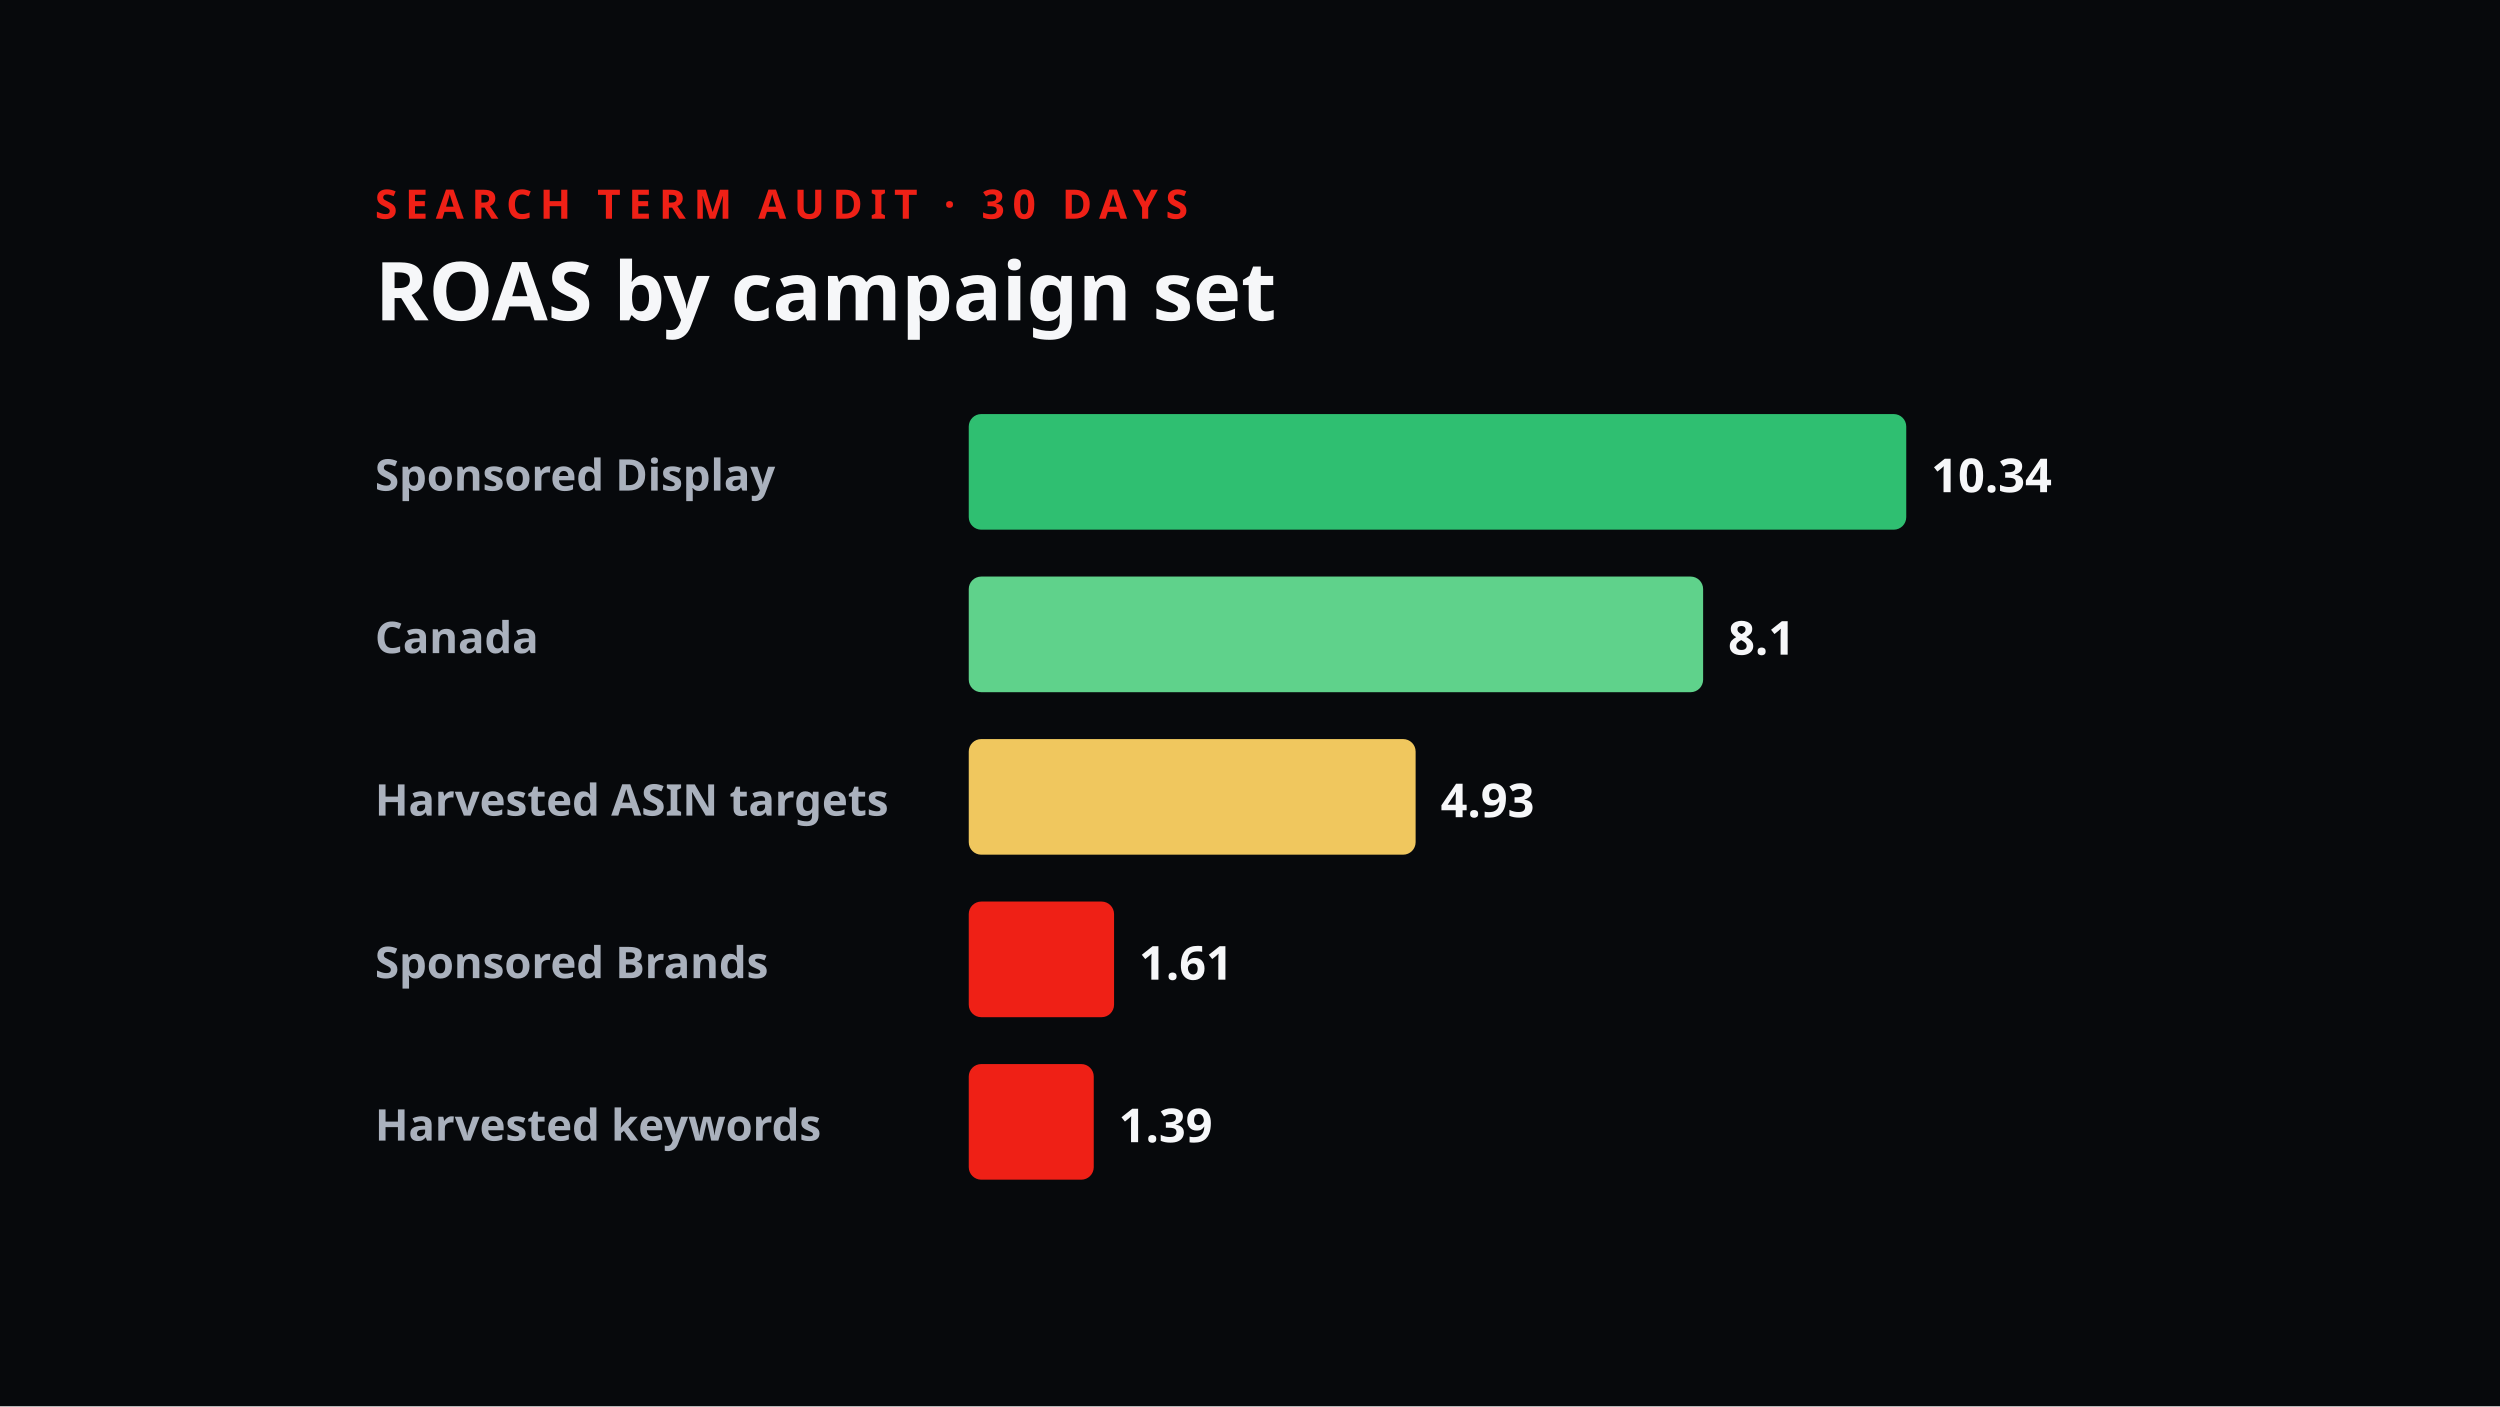
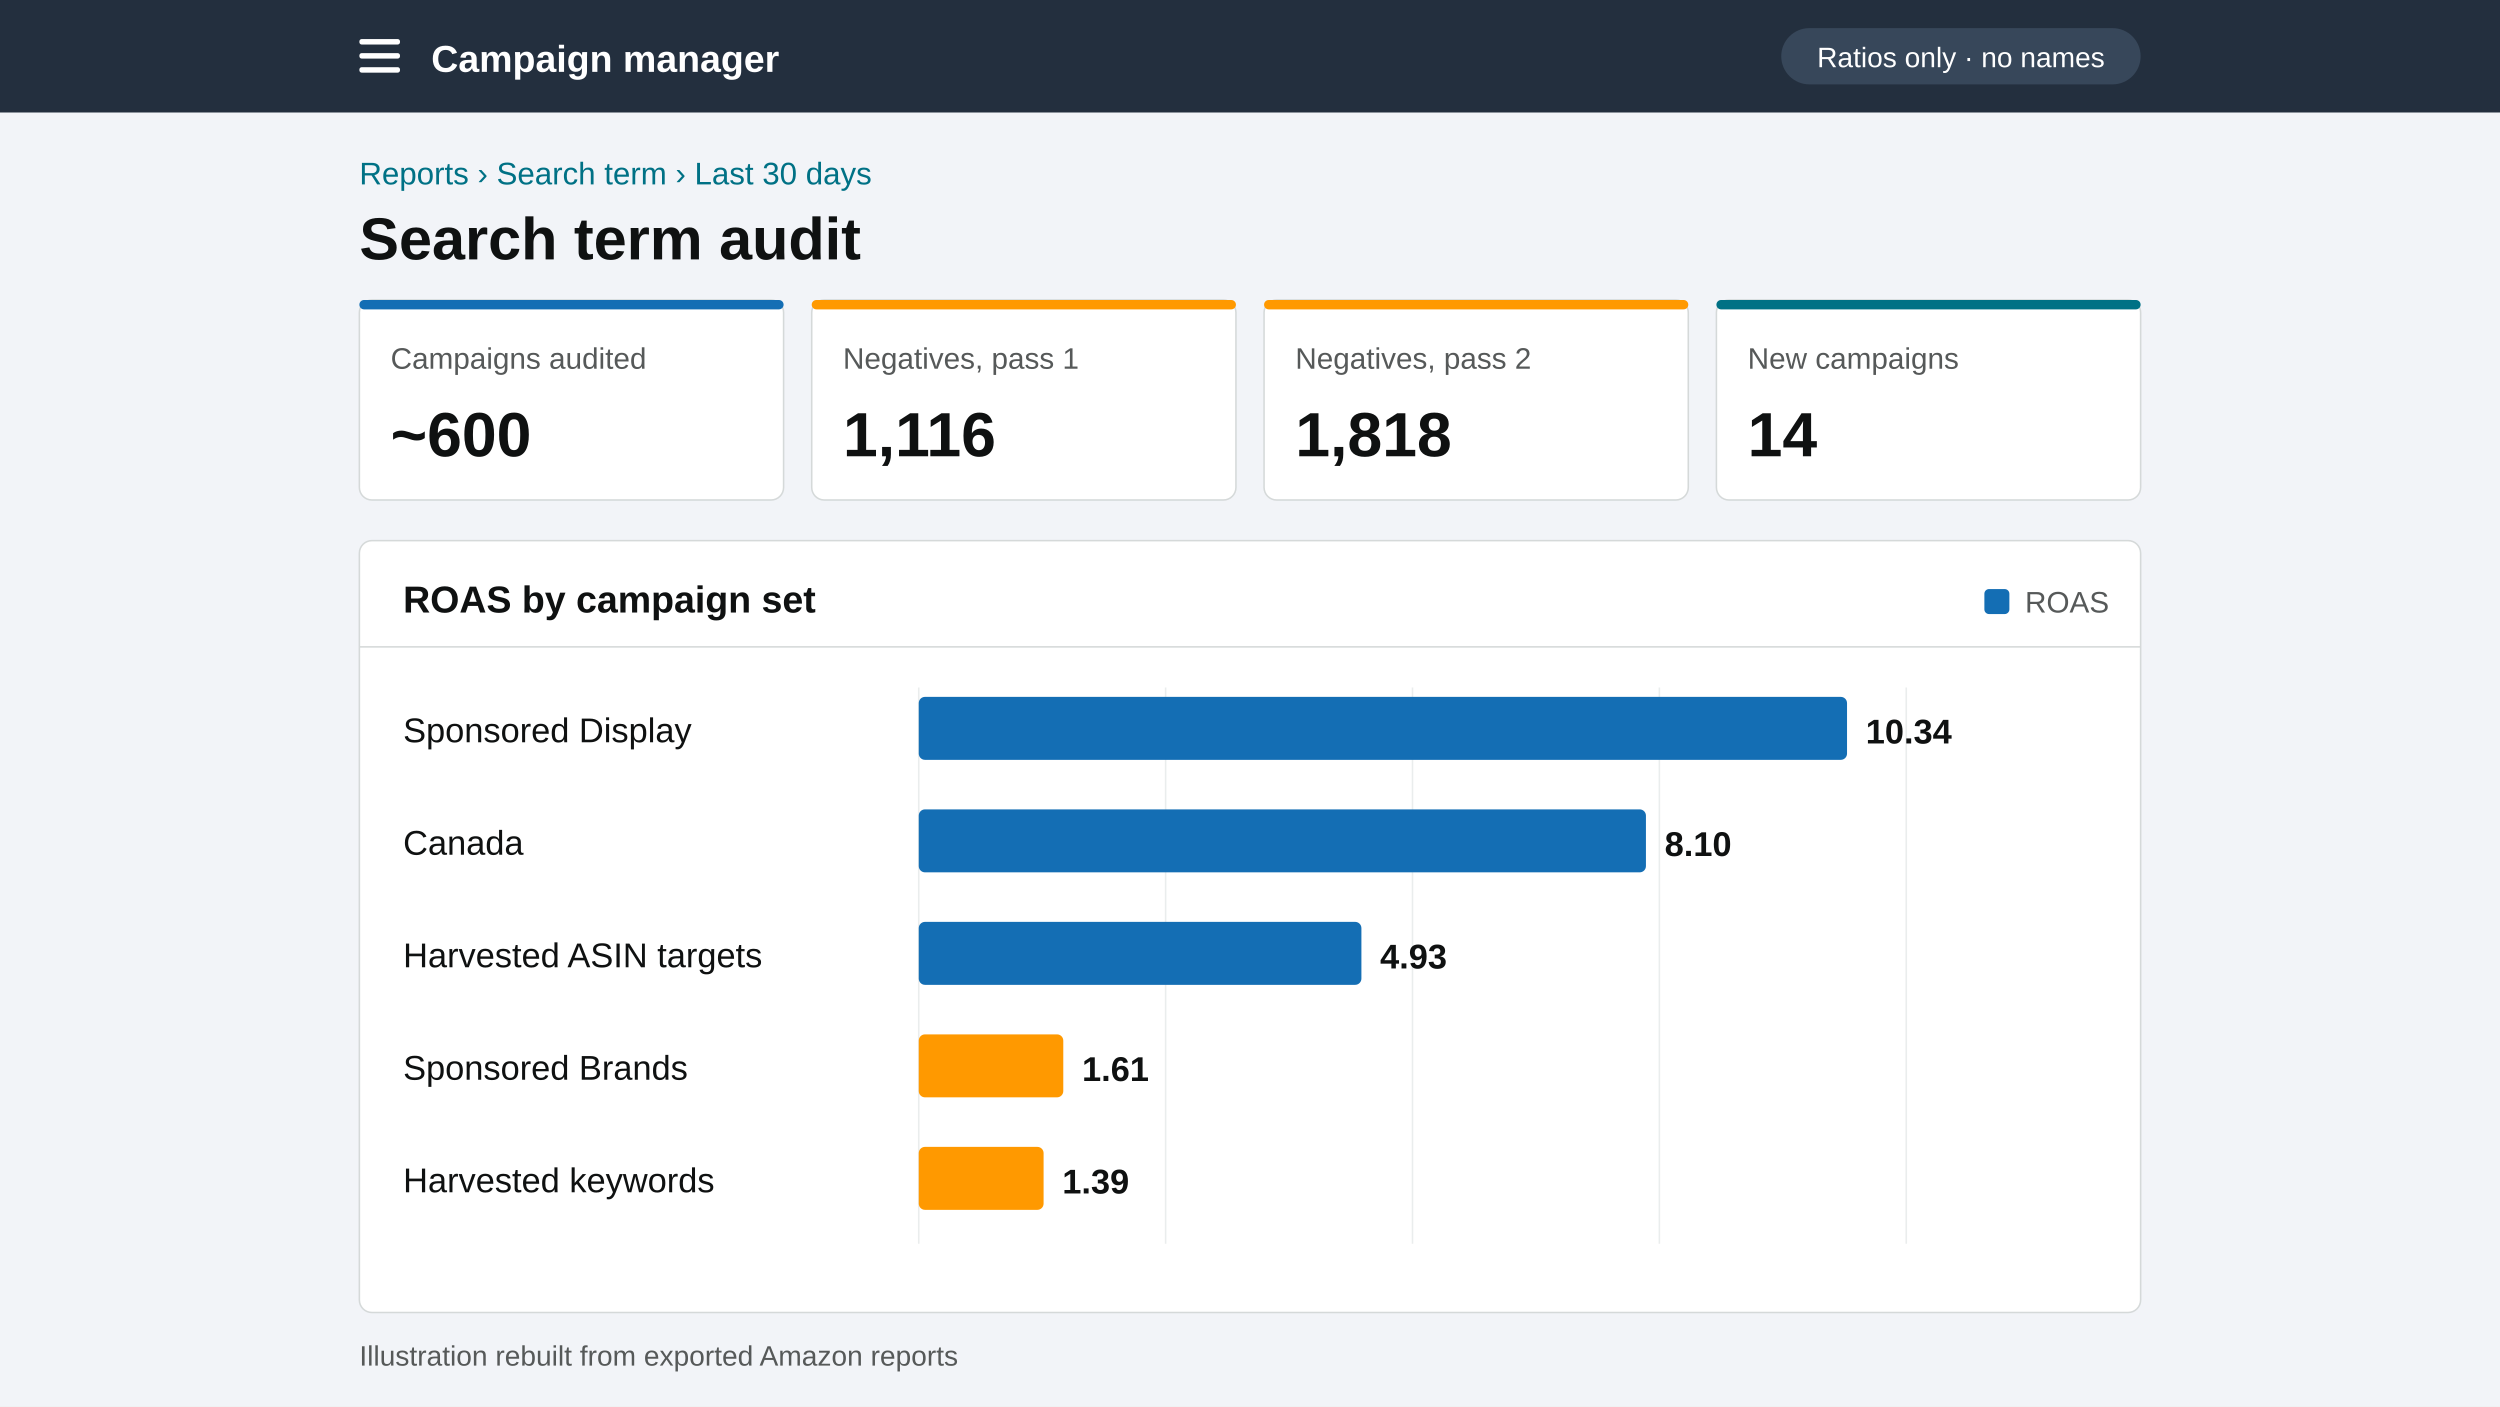
- <svg xmlns="http://www.w3.org/2000/svg" viewBox="0 0 1600 900" width="1600" height="900" role="img" aria-label="ROAS by campaign set from the 30-day search term audit">
-   <rect width="1600" height="900" fill="#07090c" />
-   <text x="240" y="140" fill="#ef2016" font-family="system-ui,sans-serif" font-size="26" font-weight="800" letter-spacing="5">SEARCH TERM AUDIT · 30 DAYS</text>
-   <text x="240" y="205" fill="#f6f7f9" font-family="system-ui,sans-serif" font-size="52" font-weight="800">ROAS by campaign set</text>
-   <text x="240" y="314" fill="#aab1bd" font-family="system-ui,sans-serif" font-size="28" font-weight="700">Sponsored Display</text>
-   <rect x="620" y="265" width="600" height="74" rx="8" fill="#2fbf71" />
-   <text x="1236" y="315" fill="#f6f7f9" font-family="system-ui,sans-serif" font-size="30" font-weight="800">10.34</text>
-   <text x="240" y="418" fill="#aab1bd" font-family="system-ui,sans-serif" font-size="28" font-weight="700">Canada</text>
-   <rect x="620" y="369" width="470" height="74" rx="8" fill="#5fd28b" />
-   <text x="1106" y="419" fill="#f6f7f9" font-family="system-ui,sans-serif" font-size="30" font-weight="800">8.1</text>
-   <text x="240" y="522" fill="#aab1bd" font-family="system-ui,sans-serif" font-size="28" font-weight="700">Harvested ASIN targets</text>
-   <rect x="620" y="473" width="286" height="74" rx="8" fill="#f0c75e" />
-   <text x="922" y="523" fill="#f6f7f9" font-family="system-ui,sans-serif" font-size="30" font-weight="800">4.93</text>
-   <text x="240" y="626" fill="#aab1bd" font-family="system-ui,sans-serif" font-size="28" font-weight="700">Sponsored Brands</text>
-   <rect x="620" y="577" width="93" height="74" rx="8" fill="#ef2016" />
-   <text x="729" y="627" fill="#f6f7f9" font-family="system-ui,sans-serif" font-size="30" font-weight="800">1.61</text>
-   <text x="240" y="730" fill="#aab1bd" font-family="system-ui,sans-serif" font-size="28" font-weight="700">Harvested keywords</text>
-   <rect x="620" y="681" width="80" height="74" rx="8" fill="#ef2016" />
-   <text x="716" y="731" fill="#f6f7f9" font-family="system-ui,sans-serif" font-size="30" font-weight="800">1.39</text>
+ <svg xmlns="http://www.w3.org/2000/svg" viewBox="0 0 1600 900" width="1600" height="900" role="img" aria-label="Amazon Ads console style bar chart of ROAS by campaign set from the search term audit">
+   <rect width="1600" height="900" fill="#f2f4f8" />
+   <rect width="1600" height="72" fill="#232f3e" />
+   <rect x="230" y="25" width="26" height="3.5" rx="1.5" fill="#fff" />
+   <rect x="230" y="34" width="26" height="3.5" rx="1.5" fill="#fff" />
+   <rect x="230" y="43" width="26" height="3.5" rx="1.5" fill="#fff" />
+   <text x="276" y="46" font-family="'Amazon Ember',Arial,Helvetica,sans-serif" font-size="24" font-weight="700" fill="#fff" text-anchor="start">Campaign manager</text>
+   <rect x="1140" y="18" width="230" height="36" rx="18" fill="#37475a" />
+   <text x="1255" y="43" font-family="'Amazon Ember',Arial,Helvetica,sans-serif" font-size="18" font-weight="400" fill="#fff" text-anchor="middle">Ratios only · no names</text>
+   <text x="230" y="118" font-family="'Amazon Ember',Arial,Helvetica,sans-serif" font-size="20" font-weight="400" fill="#007185" text-anchor="start">Reports  ›  Search term  ›  Last 30 days</text>
+   <text x="230" y="166" font-family="'Amazon Ember',Arial,Helvetica,sans-serif" font-size="38" font-weight="700" fill="#0f1111" text-anchor="start">Search term audit</text>
+   <rect x="230.0" y="192" width="271.5" height="128" rx="8" fill="#fff" stroke="#d5d9d9" />
+   <rect x="230.0" y="192" width="271.5" height="6" rx="3" fill="#146eb4" />
+   <text x="250.0" y="236" font-family="'Amazon Ember',Arial,Helvetica,sans-serif" font-size="19" font-weight="400" fill="#565959" text-anchor="start">Campaigns audited</text>
+   <text x="250.0" y="292" font-family="'Amazon Ember',Arial,Helvetica,sans-serif" font-size="40" font-weight="700" fill="#0f1111" text-anchor="start">~600</text>
+   <rect x="519.5" y="192" width="271.5" height="128" rx="8" fill="#fff" stroke="#d5d9d9" />
+   <rect x="519.5" y="192" width="271.5" height="6" rx="3" fill="#ff9900" />
+   <text x="539.5" y="236" font-family="'Amazon Ember',Arial,Helvetica,sans-serif" font-size="19" font-weight="400" fill="#565959" text-anchor="start">Negatives, pass 1</text>
+   <text x="539.5" y="292" font-family="'Amazon Ember',Arial,Helvetica,sans-serif" font-size="40" font-weight="700" fill="#0f1111" text-anchor="start">1,116</text>
+   <rect x="809.0" y="192" width="271.5" height="128" rx="8" fill="#fff" stroke="#d5d9d9" />
+   <rect x="809.0" y="192" width="271.5" height="6" rx="3" fill="#ff9900" />
+   <text x="829.0" y="236" font-family="'Amazon Ember',Arial,Helvetica,sans-serif" font-size="19" font-weight="400" fill="#565959" text-anchor="start">Negatives, pass 2</text>
+   <text x="829.0" y="292" font-family="'Amazon Ember',Arial,Helvetica,sans-serif" font-size="40" font-weight="700" fill="#0f1111" text-anchor="start">1,818</text>
+   <rect x="1098.5" y="192" width="271.5" height="128" rx="8" fill="#fff" stroke="#d5d9d9" />
+   <rect x="1098.5" y="192" width="271.5" height="6" rx="3" fill="#007185" />
+   <text x="1118.5" y="236" font-family="'Amazon Ember',Arial,Helvetica,sans-serif" font-size="19" font-weight="400" fill="#565959" text-anchor="start">New campaigns</text>
+   <text x="1118.5" y="292" font-family="'Amazon Ember',Arial,Helvetica,sans-serif" font-size="40" font-weight="700" fill="#0f1111" text-anchor="start">14</text>
+   <rect x="230" y="346" width="1140" height="494" rx="8" fill="#fff" stroke="#d5d9d9" />
+   <text x="258" y="392" font-family="'Amazon Ember',Arial,Helvetica,sans-serif" font-size="24" font-weight="700" fill="#0f1111" text-anchor="start">ROAS by campaign set</text>
+   <text x="1296.0" y="392" font-family="'Amazon Ember',Arial,Helvetica,sans-serif" font-size="19" font-weight="400" fill="#565959" text-anchor="start">ROAS</text>
+   <rect x="1270.0" y="377" width="16" height="16" rx="3" fill="#146eb4" />
+   <line x1="230" y1="414" x2="1370" y2="414" stroke="#d5d9d9" />
+   <line x1="588.0" y1="440" x2="588.0" y2="796.0" stroke="#eaeded" />
+   <line x1="746.0" y1="440" x2="746.0" y2="796.0" stroke="#eaeded" />
+   <line x1="904.0" y1="440" x2="904.0" y2="796.0" stroke="#eaeded" />
+   <line x1="1062.0" y1="440" x2="1062.0" y2="796.0" stroke="#eaeded" />
+   <line x1="1220.0" y1="440" x2="1220.0" y2="796.0" stroke="#eaeded" />
+   <text x="258" y="475.03" font-family="'Amazon Ember',Arial,Helvetica,sans-serif" font-size="22" font-weight="400" fill="#0f1111" text-anchor="start">Sponsored Display</text>
+   <rect x="588" y="446.0" width="594.1" height="40.3" rx="4" fill="#146eb4" />
+   <text x="1194.08" y="475.837" font-family="'Amazon Ember',Arial,Helvetica,sans-serif" font-size="22" font-weight="700" fill="#0f1111" text-anchor="start">10.34</text>
+   <text x="258" y="547.03" font-family="'Amazon Ember',Arial,Helvetica,sans-serif" font-size="22" font-weight="400" fill="#0f1111" text-anchor="start">Canada</text>
+   <rect x="588" y="518.0" width="465.4" height="40.3" rx="4" fill="#146eb4" />
+   <text x="1065.382" y="547.837" font-family="'Amazon Ember',Arial,Helvetica,sans-serif" font-size="22" font-weight="700" fill="#0f1111" text-anchor="start">8.10</text>
+   <text x="258" y="619.03" font-family="'Amazon Ember',Arial,Helvetica,sans-serif" font-size="22" font-weight="400" fill="#0f1111" text-anchor="start">Harvested ASIN targets</text>
+   <rect x="588" y="590.0" width="283.3" height="40.3" rx="4" fill="#146eb4" />
+   <text x="883.251" y="619.837" font-family="'Amazon Ember',Arial,Helvetica,sans-serif" font-size="22" font-weight="700" fill="#0f1111" text-anchor="start">4.93</text>
+   <text x="258" y="691.03" font-family="'Amazon Ember',Arial,Helvetica,sans-serif" font-size="22" font-weight="400" fill="#0f1111" text-anchor="start">Sponsored Brands</text>
+   <rect x="588" y="662.0" width="92.5" height="40.3" rx="4" fill="#ff9900" />
+   <text x="692.502" y="691.837" font-family="'Amazon Ember',Arial,Helvetica,sans-serif" font-size="22" font-weight="700" fill="#0f1111" text-anchor="start">1.61</text>
+   <text x="258" y="763.03" font-family="'Amazon Ember',Arial,Helvetica,sans-serif" font-size="22" font-weight="400" fill="#0f1111" text-anchor="start">Harvested keywords</text>
+   <rect x="588" y="734.0" width="79.9" height="40.3" rx="4" fill="#ff9900" />
+   <text x="679.862" y="763.837" font-family="'Amazon Ember',Arial,Helvetica,sans-serif" font-size="22" font-weight="700" fill="#0f1111" text-anchor="start">1.39</text>
+   <text x="230" y="874" font-family="'Amazon Ember',Arial,Helvetica,sans-serif" font-size="18" font-weight="400" fill="#565959" text-anchor="start">Illustration rebuilt from exported Amazon reports</text>
</svg>
